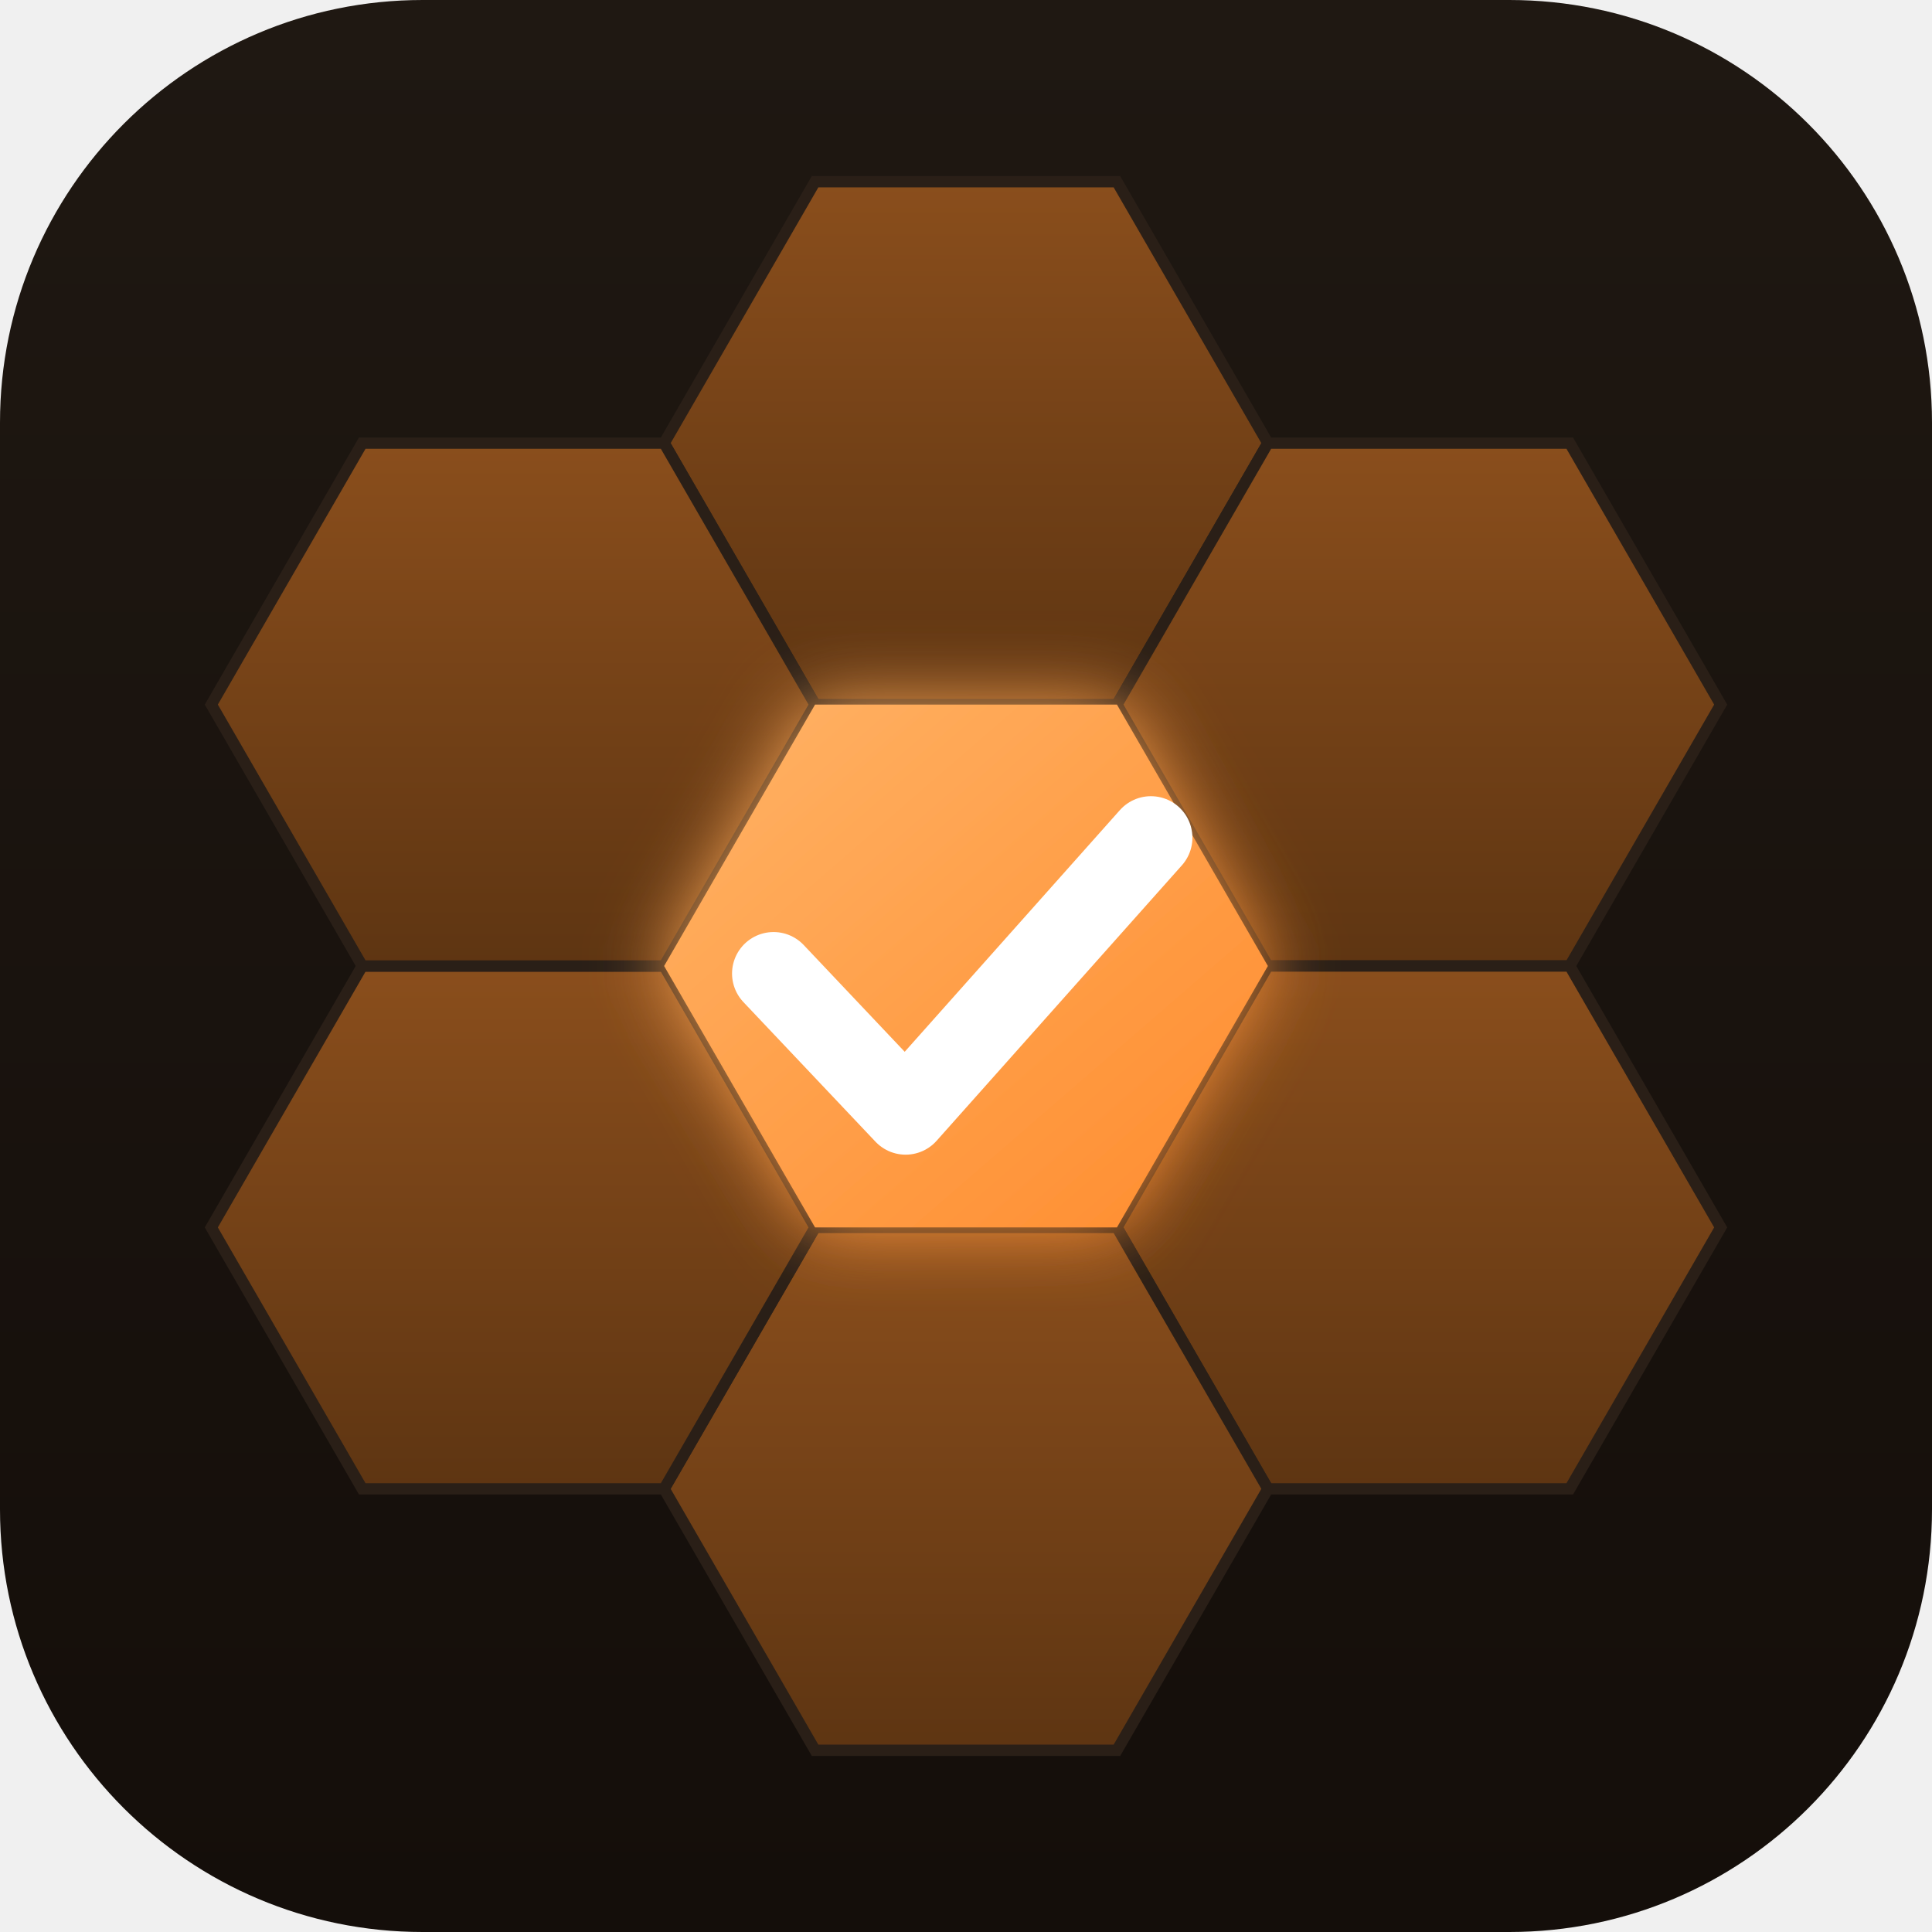
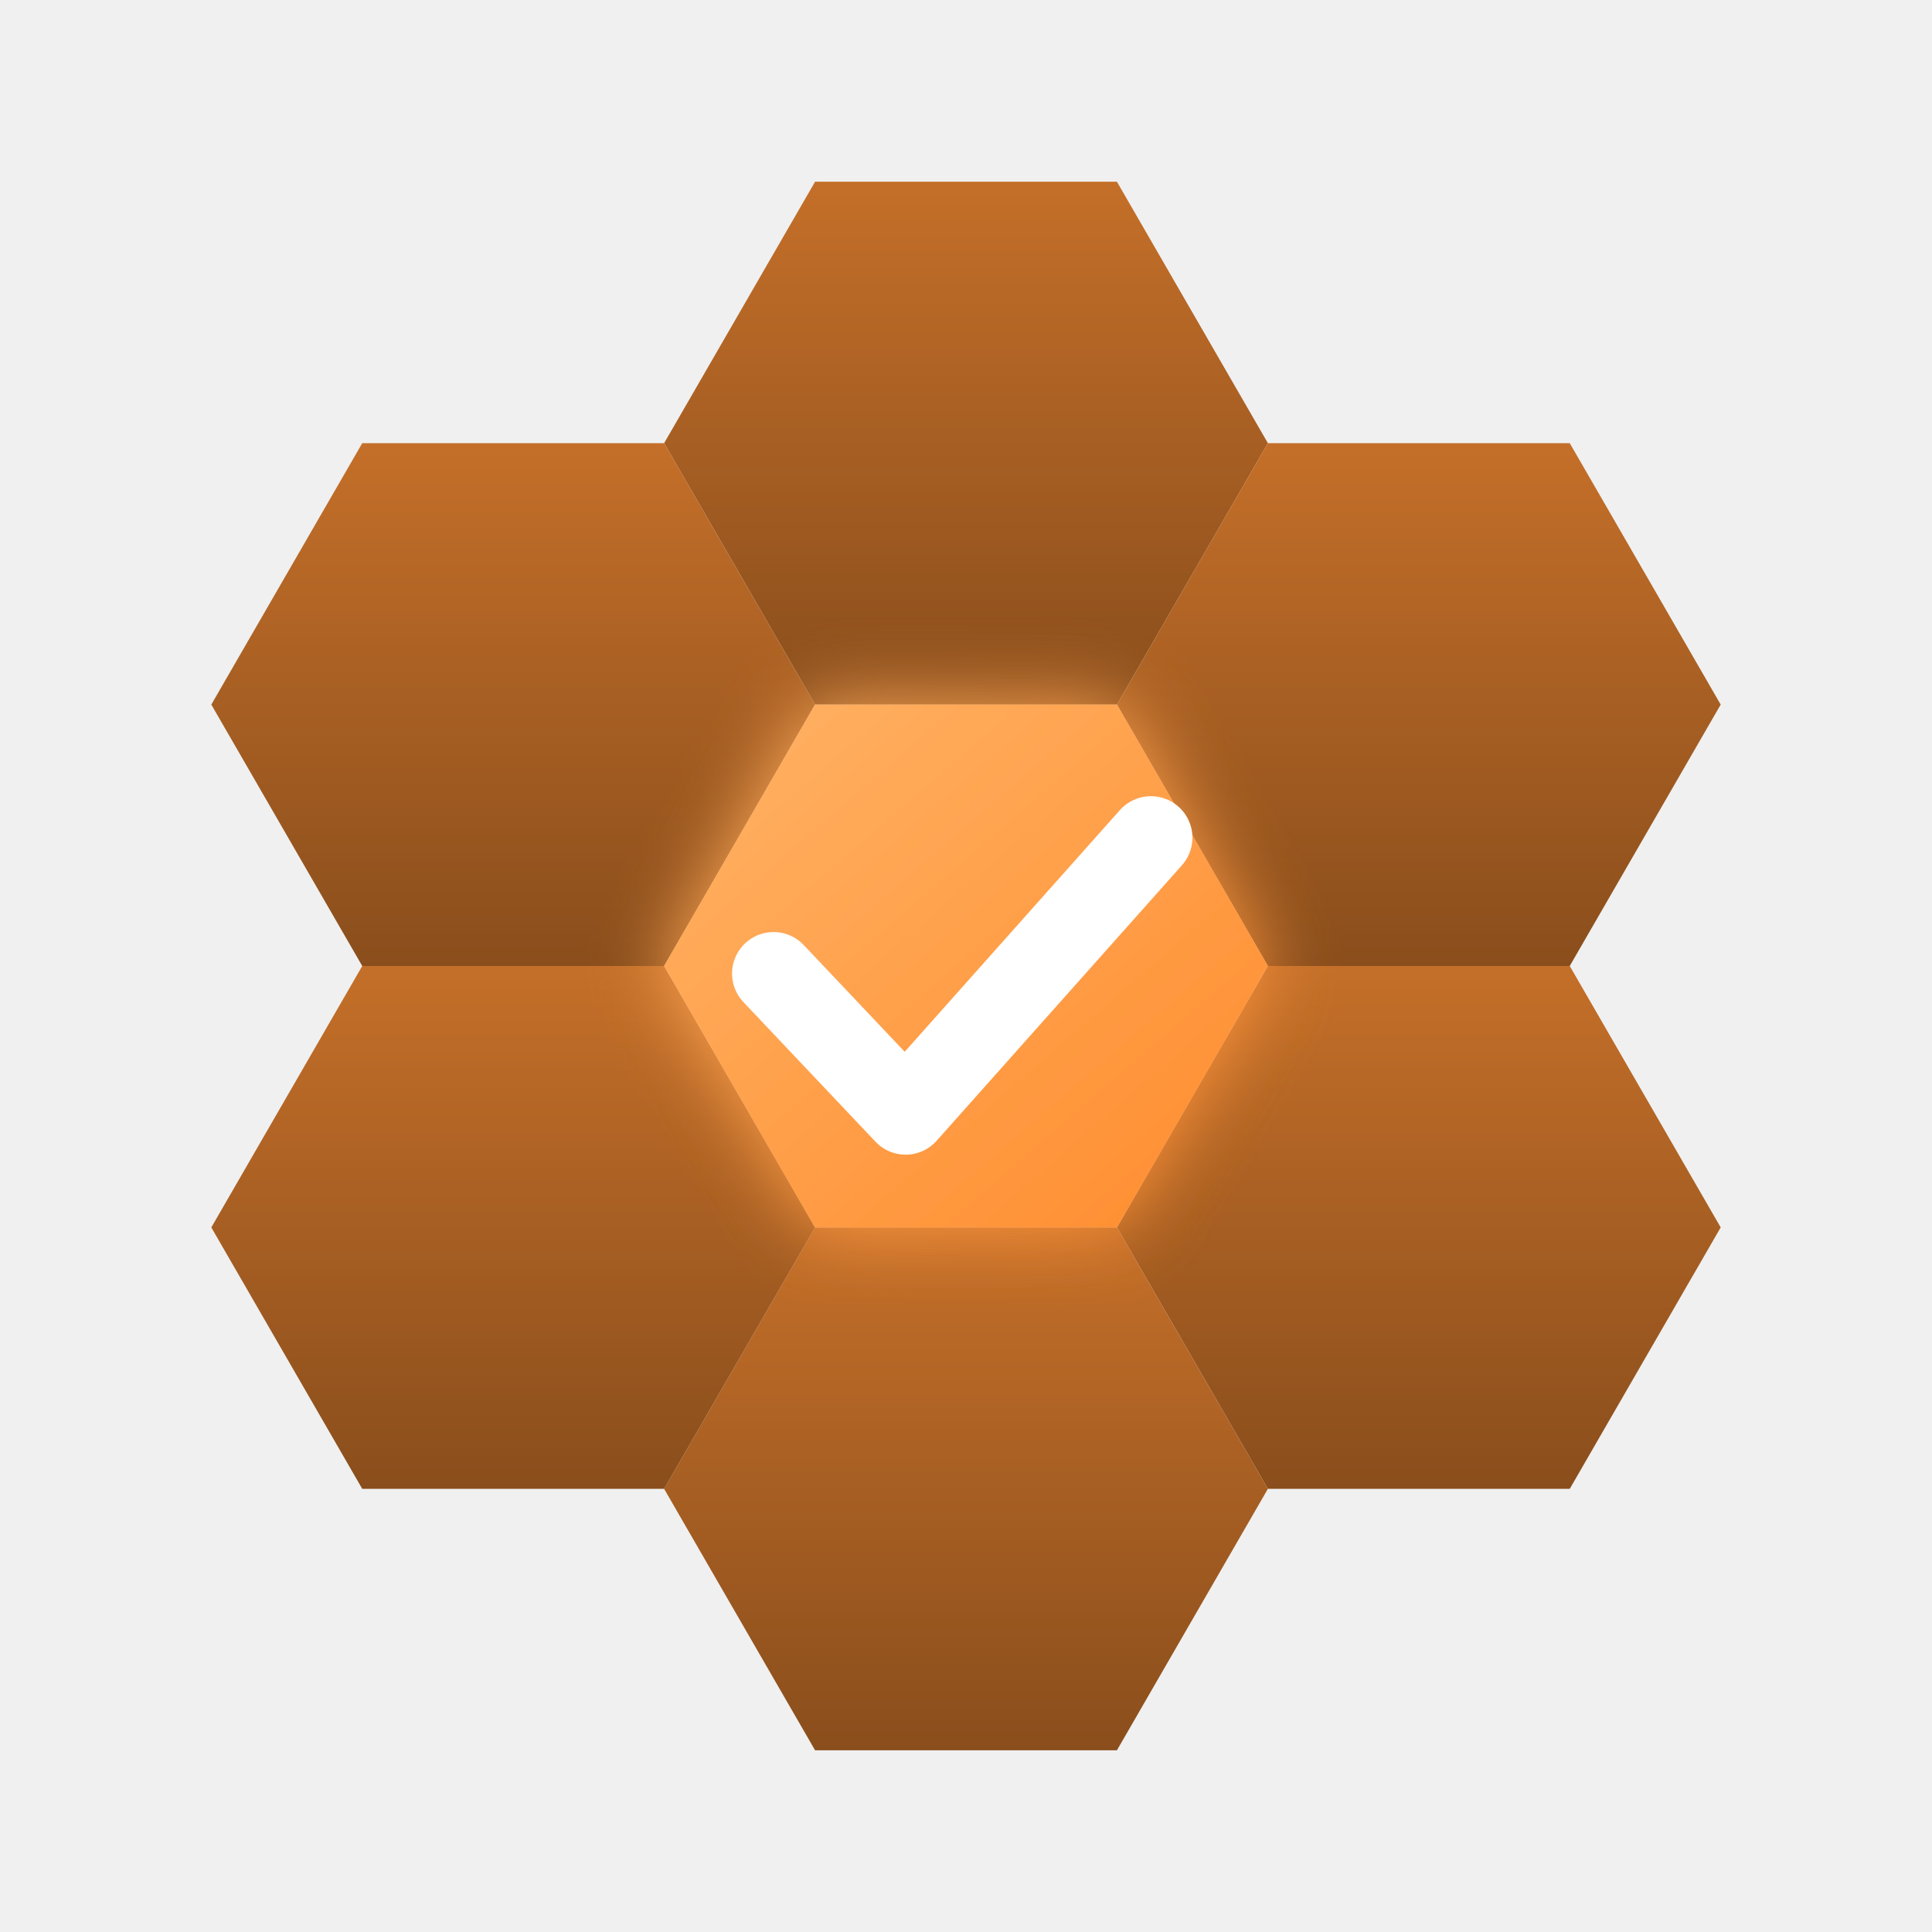
- <svg xmlns="http://www.w3.org/2000/svg" viewBox="0 0 512 512" role="img" aria-label="BlissTracker logo">
+ <svg xmlns="http://www.w3.org/2000/svg" viewBox="0 0 512 512" role="img" aria-label="BlissTracker logo — honeycomb">
  <defs>
    <linearGradient id="centerHexB" x1="0%" y1="0%" x2="100%" y2="100%">
      <stop offset="0%" stop-color="#FFB366" />
      <stop offset="100%" stop-color="#FF8C2E" />
    </linearGradient>
    <linearGradient id="outerHexB" x1="0%" y1="0%" x2="0%" y2="100%">
-       <stop offset="0%" stop-color="#8A4E1C" />
-       <stop offset="100%" stop-color="#5E3512" />
-     </linearGradient>
-     <linearGradient id="bgB" x1="0%" y1="0%" x2="0%" y2="100%">
-       <stop offset="0%" stop-color="#1F1812" />
-       <stop offset="100%" stop-color="#140E0A" />
+       <stop offset="0%" stop-color="#C46F29" />
+       <stop offset="100%" stop-color="#8A4E1C" />
    </linearGradient>
    <filter id="glowB" x="-30%" y="-30%" width="160%" height="160%">
      <feGaussianBlur stdDeviation="10" result="glow" />
      <feMerge>
        <feMergeNode in="glow" />
        <feMergeNode in="SourceGraphic" />
      </feMerge>
    </filter>
  </defs>
-   <rect width="512" height="512" rx="112" ry="112" fill="url(#bgB)" />
-   <g stroke="#2A1F17" stroke-width="3">
+   <g>
    <polygon points="176,117.44 216,48.16 296,48.16 336,117.44 296,186.72 216,186.72" fill="url(#outerHexB)" />
    <polygon points="296,186.72 336,117.44 416,117.44 456,186.72 416,256 336,256" fill="url(#outerHexB)" />
    <polygon points="296,325.28 336,256 416,256 456,325.28 416,394.56 336,394.56" fill="url(#outerHexB)" />
    <polygon points="176,394.56 216,325.28 296,325.28 336,394.56 296,463.84 216,463.84" fill="url(#outerHexB)" />
    <polygon points="56,325.28 96,256 176,256 216,325.28 176,394.56 96,394.56" fill="url(#outerHexB)" />
    <polygon points="56,186.72 96,117.44 176,117.44 216,186.72 176,256 96,256" fill="url(#outerHexB)" />
  </g>
  <polygon points="176,256 216,186.72 296,186.72 336,256 296,325.28 216,325.28" fill="url(#centerHexB)" filter="url(#glowB)" />
  <path d="M 205 258 L 240 295 L 305 222" fill="none" stroke="#FFFFFF" stroke-width="22" stroke-linecap="round" stroke-linejoin="round" />
</svg>
